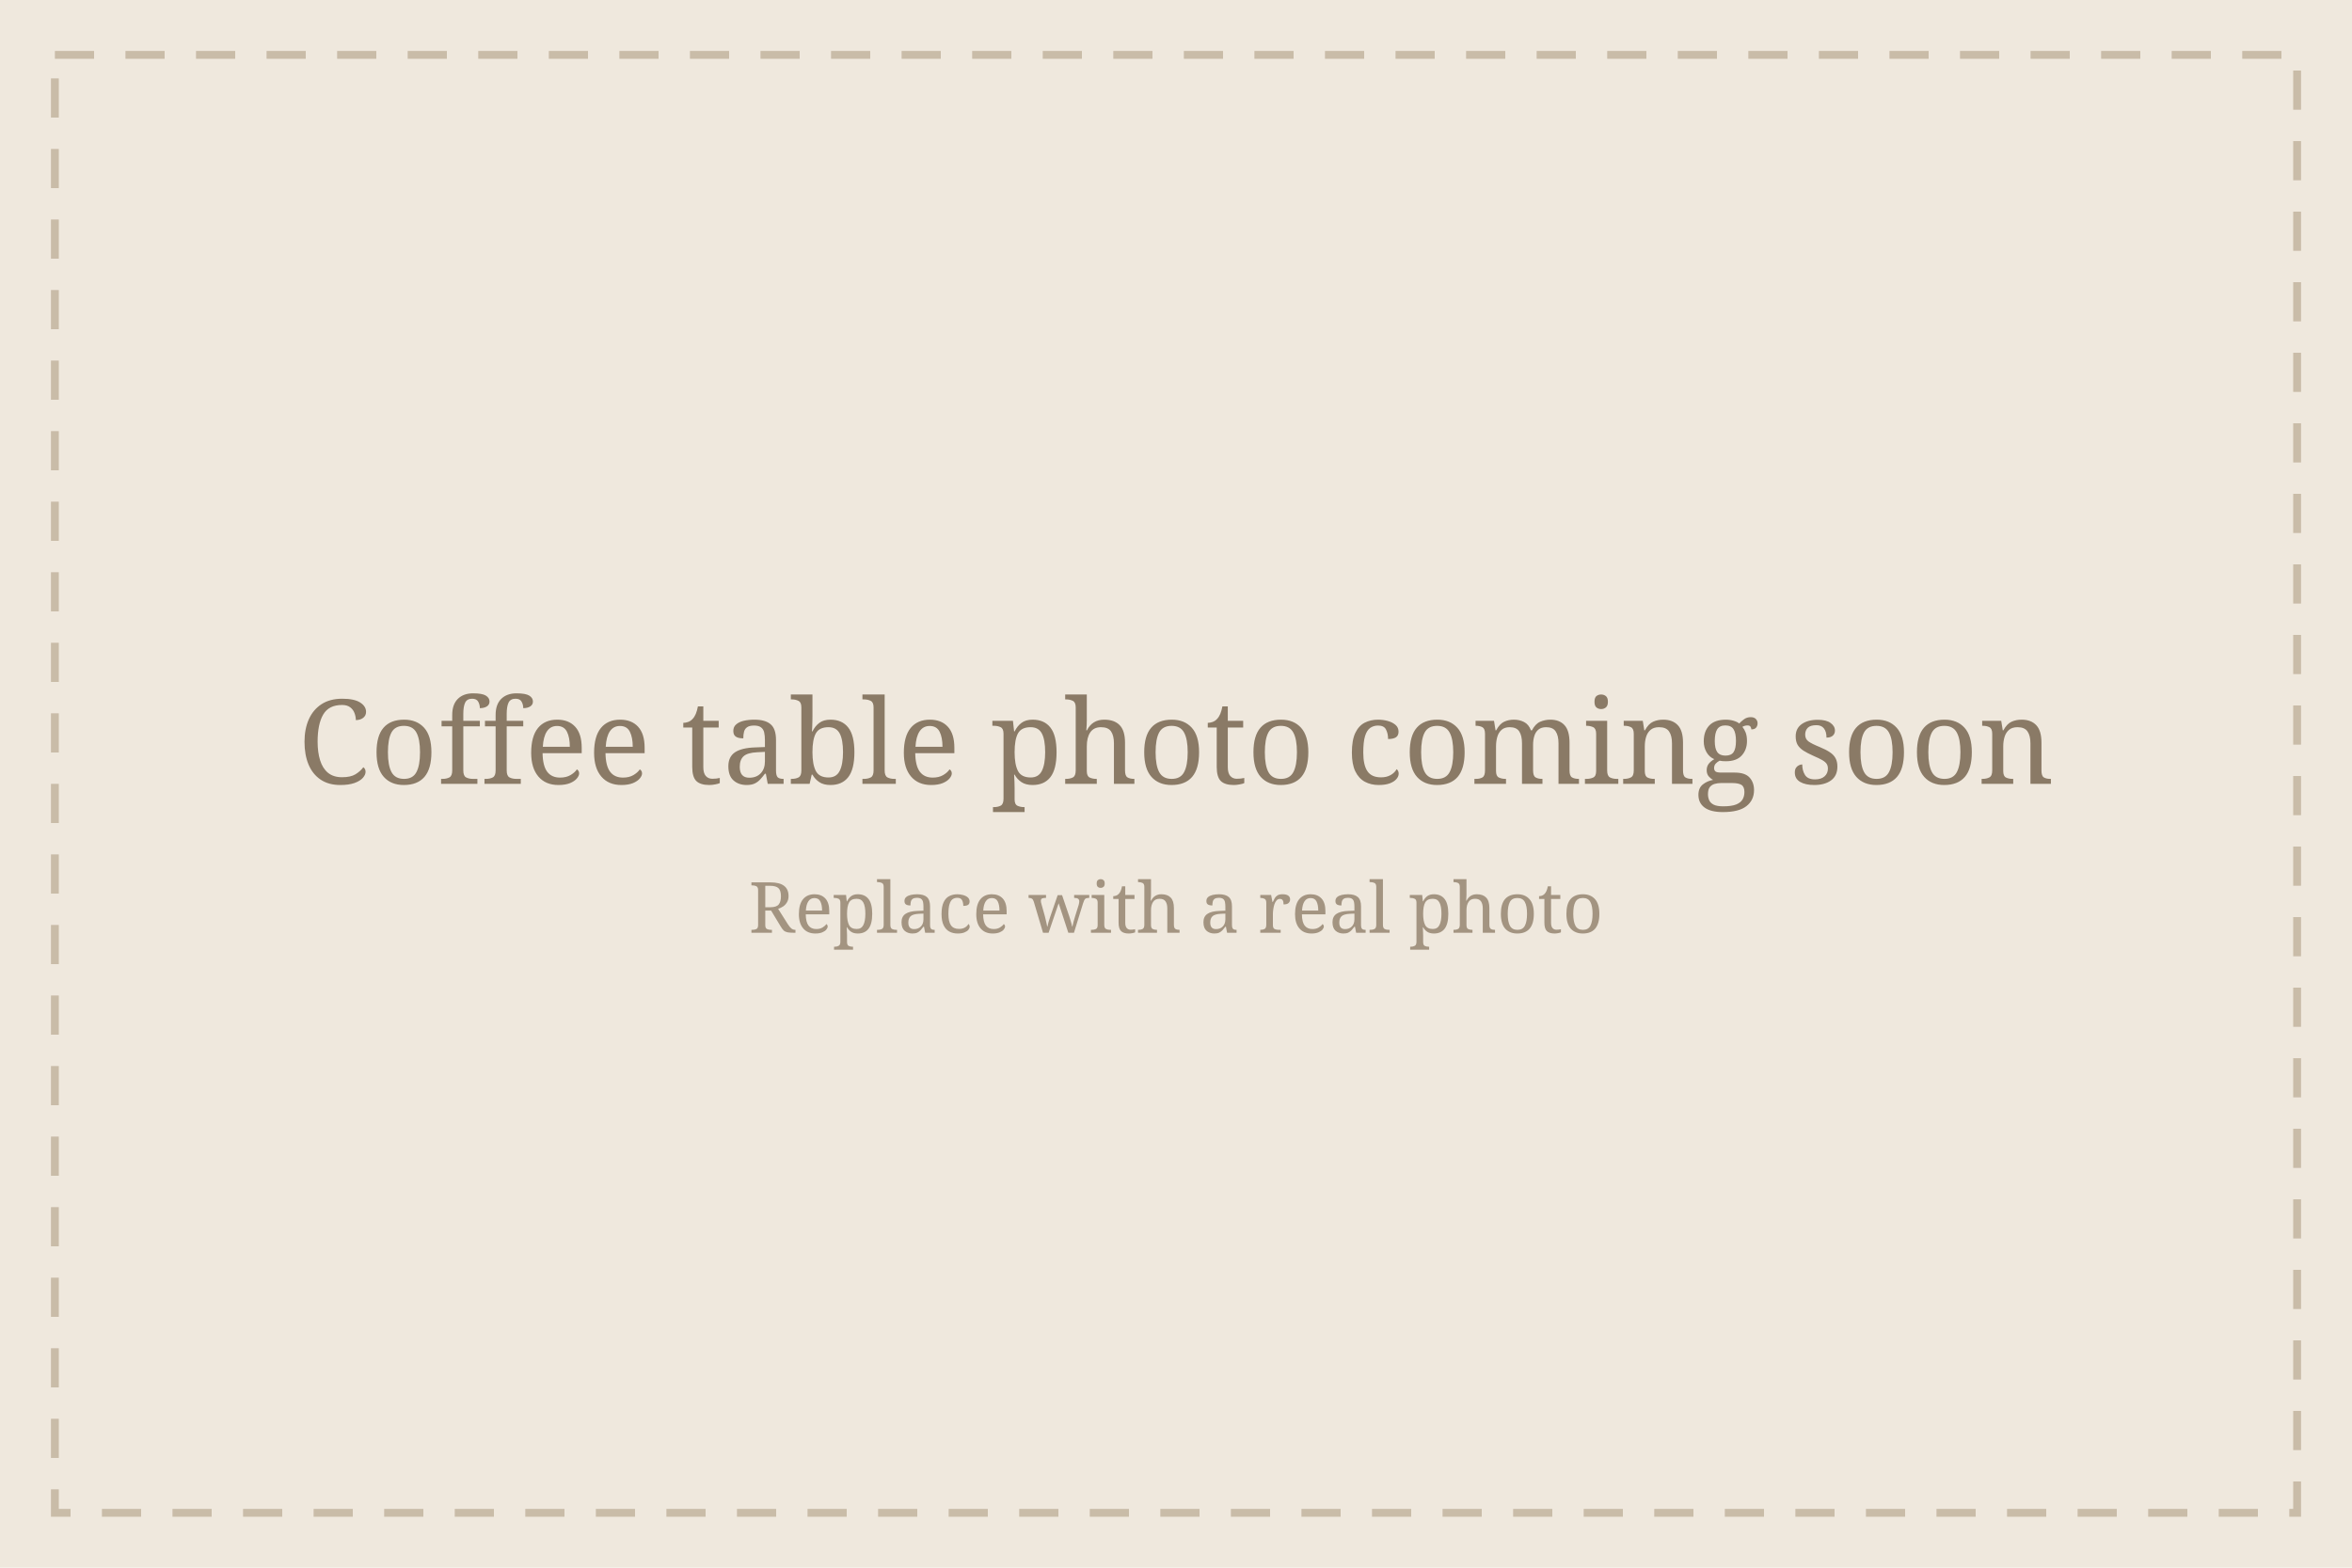
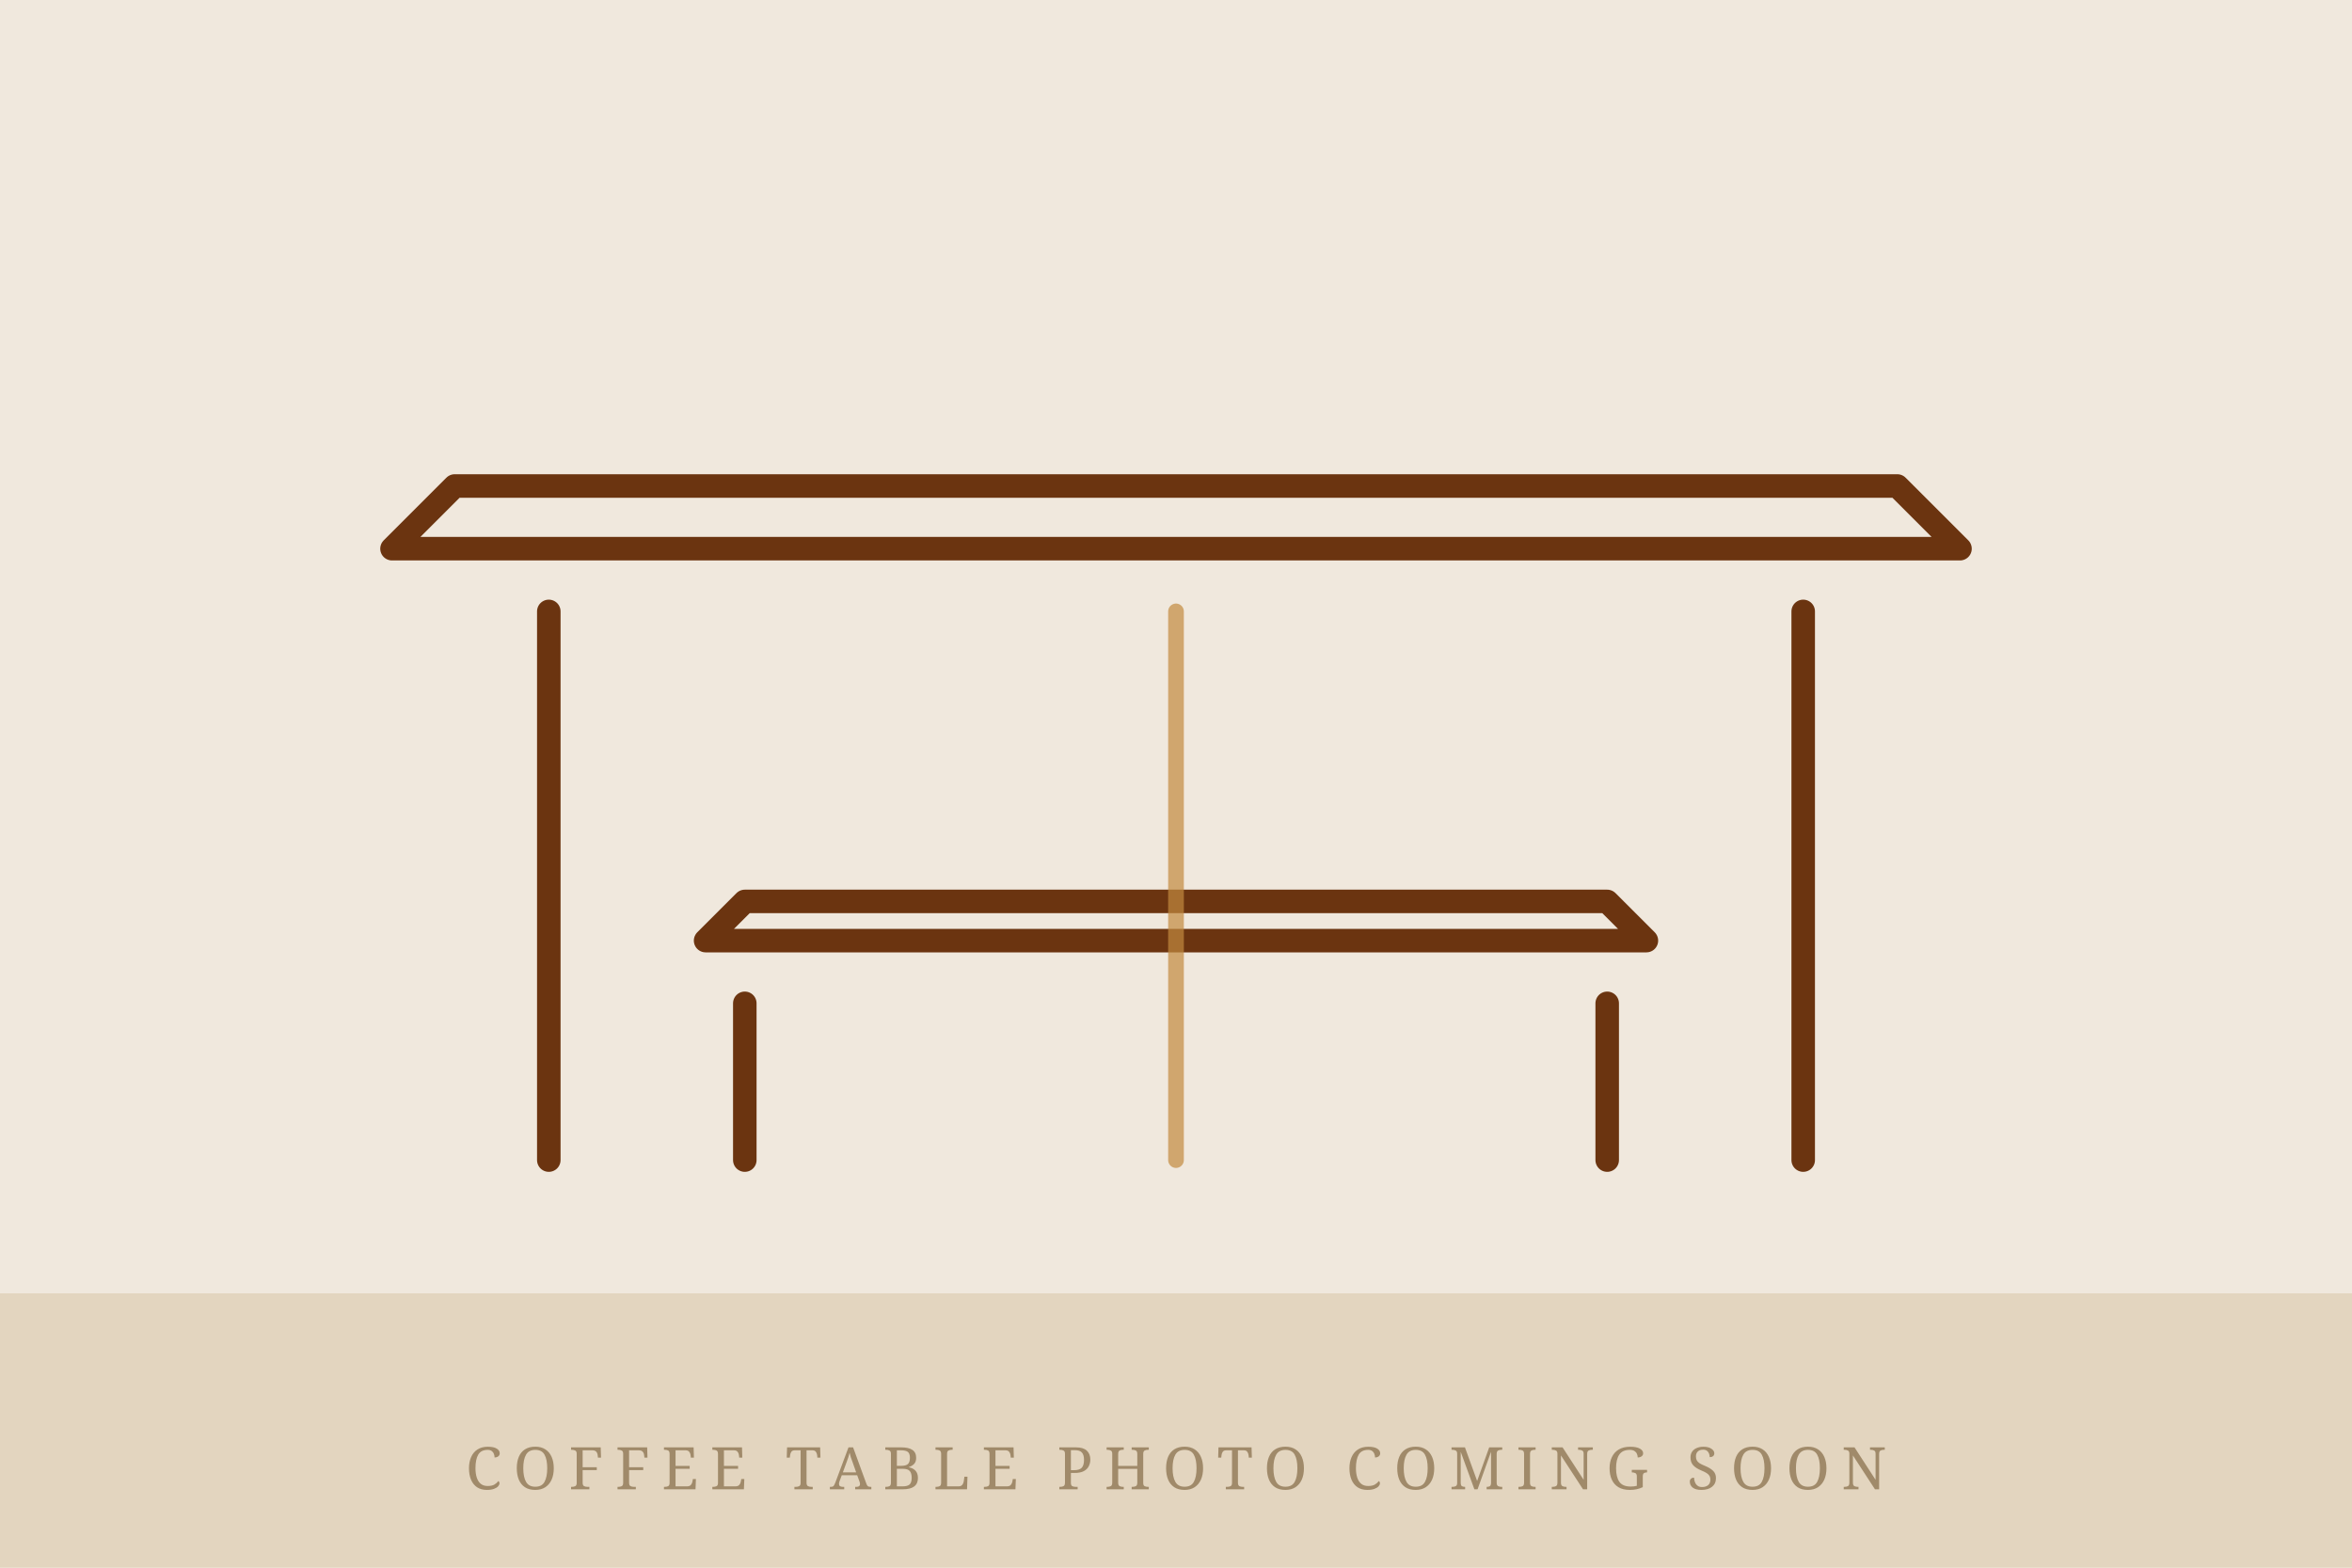
<svg xmlns="http://www.w3.org/2000/svg" viewBox="0 0 600 400">
-   <rect width="600" height="400" fill="#EFE8DD" />
-   <rect x="14" y="14" width="572" height="372" fill="none" stroke="#C9BCA8" stroke-width="2" stroke-dasharray="10 8" />
-   <text x="300" y="200" font-family="Georgia, serif" font-size="30" fill="#8A7A66" text-anchor="middle">Coffee table photo coming soon</text>
-   <text x="300" y="238" font-family="Georgia, serif" font-size="18" fill="#A39481" text-anchor="middle">Replace with a real photo</text>
+   <rect width="600" height="400" fill="#f0e8dd" />
+   <rect x="0" y="330" width="600" height="70" fill="#e3d5bf" />
+   <g stroke="#6b3410" stroke-width="6" fill="none" stroke-linecap="round" stroke-linejoin="round">
+     <path d="M100 140 h400 l-16 -16 H116 z" />
+     <path d="M140 156 v140 M460 156 v140" />
+     <path d="M180 240 h240 l-10 -10 H190 z" />
+     <path d="M190 296 v-40 M410 296 v-40" />
+   </g>
+   <g stroke="#c28a3e" stroke-width="4" fill="none" stroke-linecap="round" opacity="0.7">
+     <path d="M300 156 v140" />
+   </g>
+   <text x="300" y="380" font-family="Georgia, serif" font-size="15" fill="#a08a6a" text-anchor="middle" letter-spacing="3">COFFEE TABLE PHOTO COMING SOON</text>
</svg>
